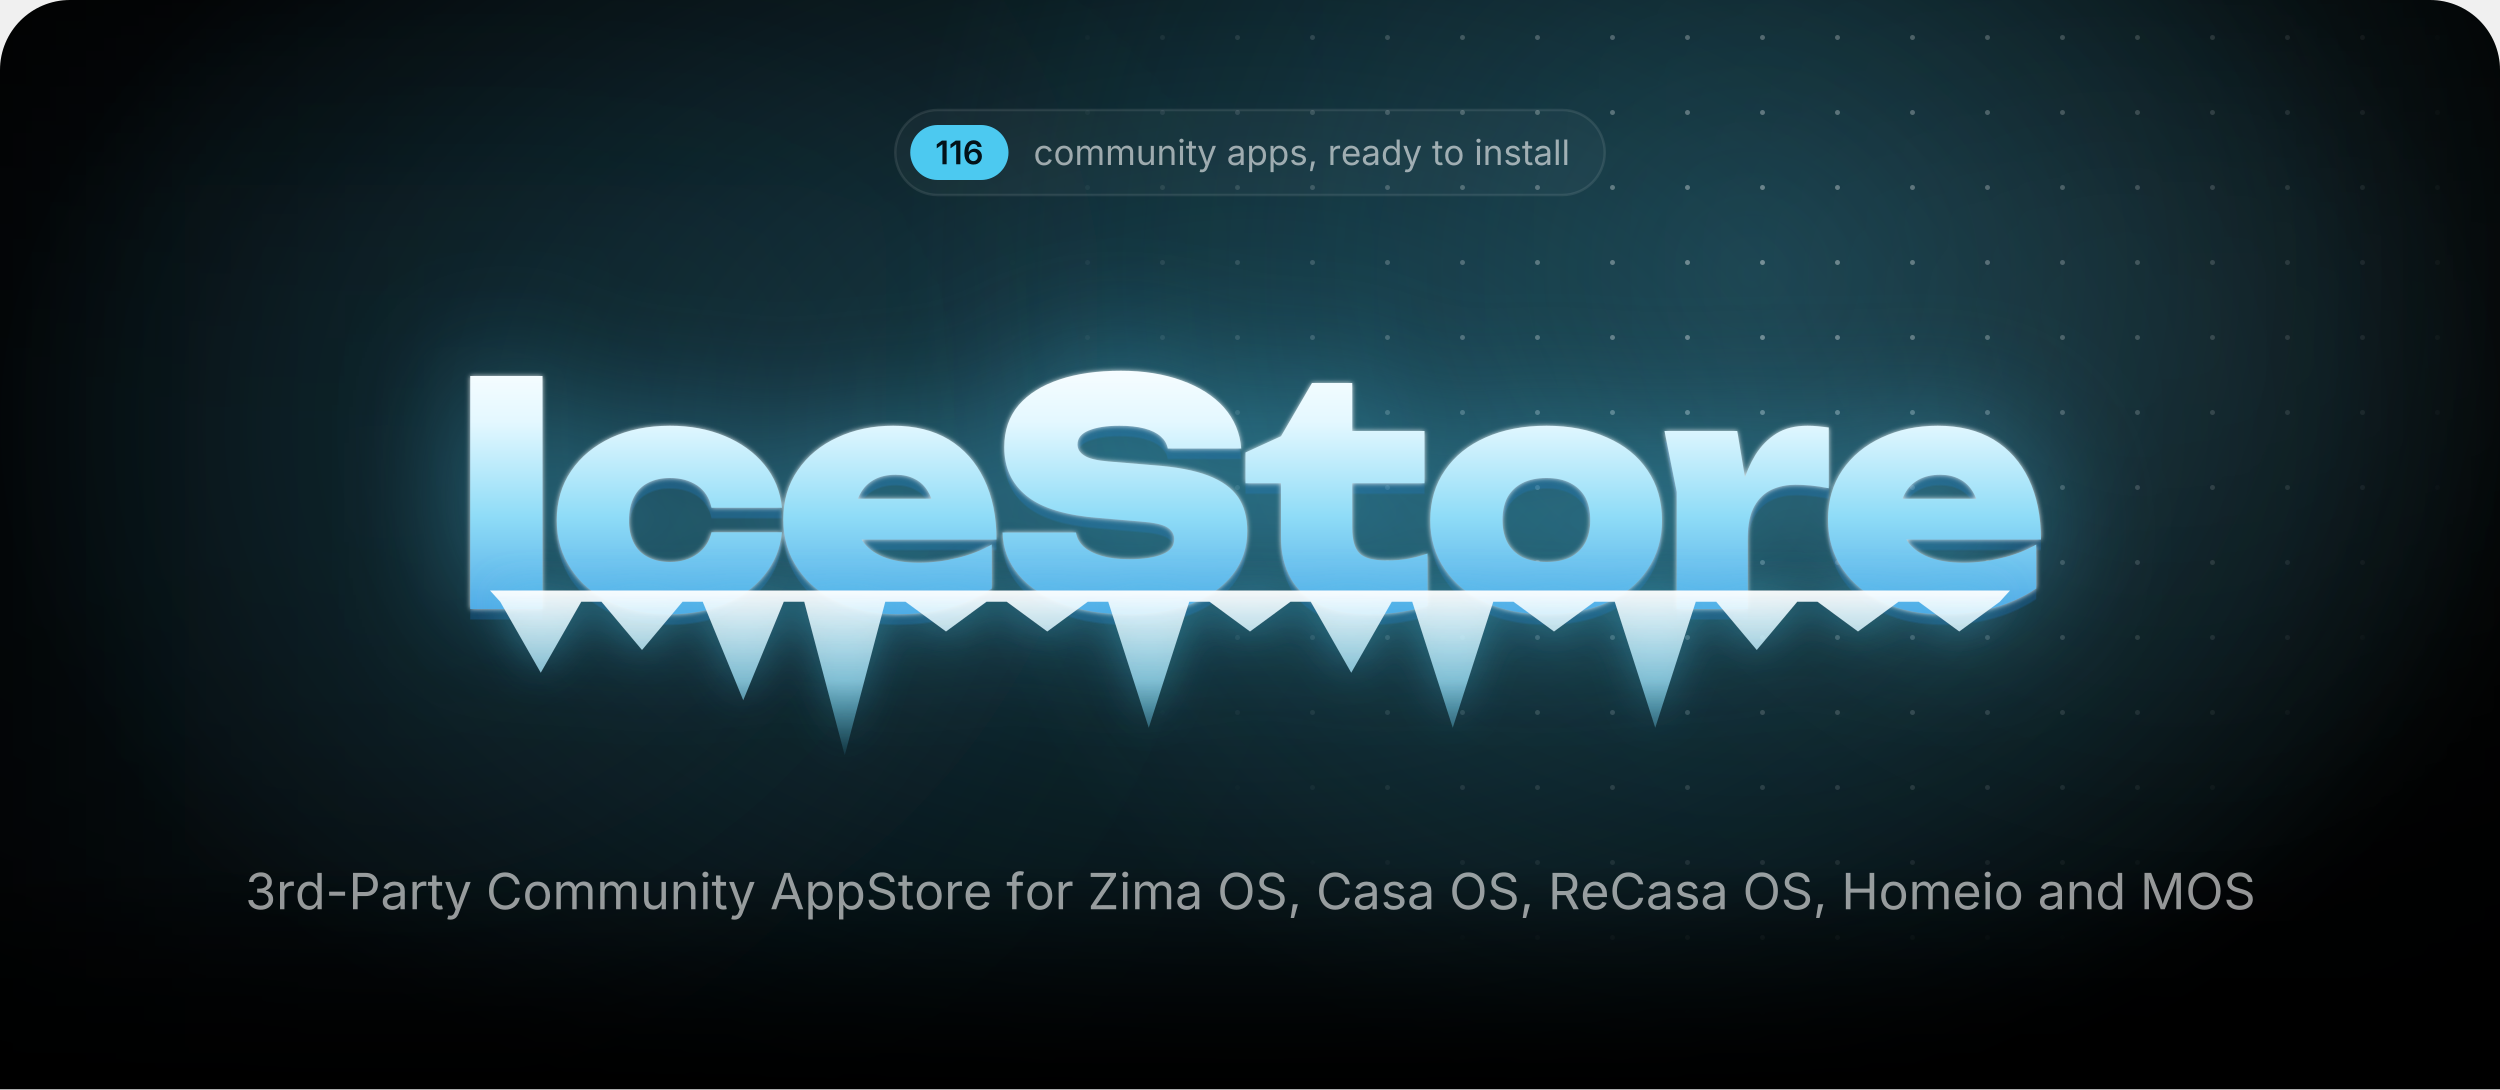
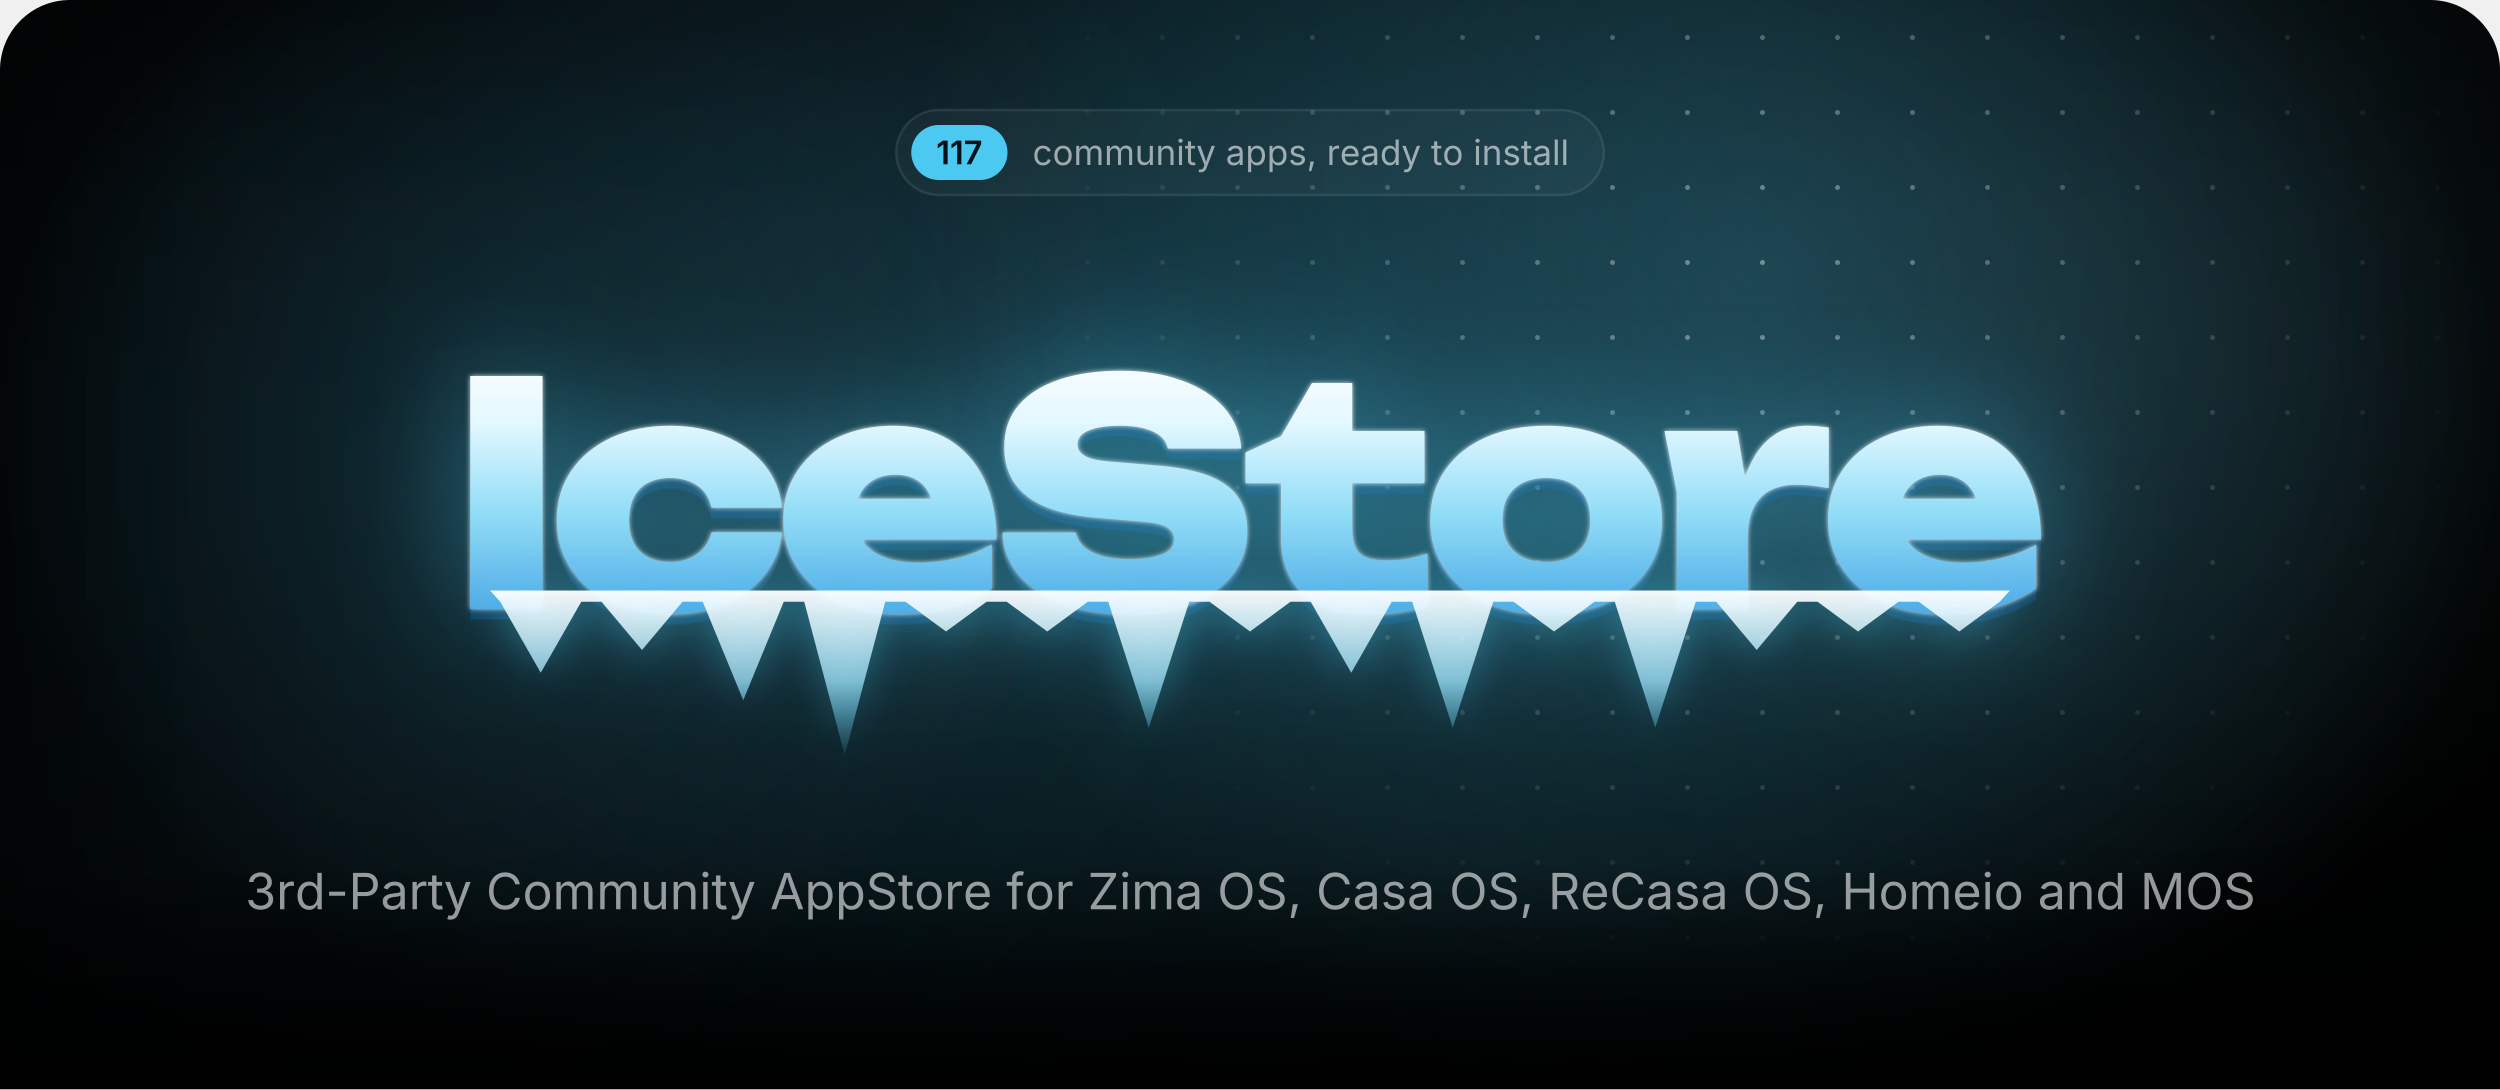
<svg xmlns="http://www.w3.org/2000/svg" width="1000" height="435.7" viewBox="0 0 1000 435.7">
  <style>.blob{transform-box:fill-box;transform-origin:center;animation:drift 22s ease-in-out infinite alternate}.blob+.blob{animation-duration:28s;animation-direction:alternate-reverse}@keyframes drift{to{transform:translate(180px,60px) scale(1.2)}}.spot{animation:spot 18s ease-in-out infinite alternate}@keyframes spot{to{transform:translate(-420px,40px)}}.gl{animation:gl 6s ease-in-out infinite}@keyframes gl{0%,35%{transform:translateX(0)}70%,100%{transform:translateX(1741px)}}.sp{transform-box:fill-box;transform-origin:center;opacity:0;animation:tw 3.2s ease-in-out infinite}@keyframes tw{0%,100%{opacity:0;transform:scale(.3) rotate(0)}50%{opacity:1;transform:scale(1) rotate(45deg)}}@media(prefers-reduced-motion:reduce){*{animation:none!important}}</style>
  <defs>
    <path id="semi.1342" d="M717 1490V0H452V1252H442L94 1002V1256L421 1490Z" />
-     <path id="semi.1349" d="M671 -20Q565 -20 464 16Q362 53 280 136Q199 220 151 358Q103 497 103 702Q103 894 144 1044Q184 1193 260 1297Q337 1401 445 1456Q553 1510 687 1510Q826 1510 934 1455Q1043 1400 1110 1305Q1177 1210 1193 1089H931Q910 1175 847 1227Q784 1279 687 1279Q583 1279 510 1218Q438 1157 400 1044Q363 930 363 772H374Q410 837 466 883Q523 929 594 954Q666 978 745 978Q876 978 980 916Q1085 853 1146 744Q1207 634 1207 492Q1207 346 1140 230Q1073 114 952 47Q832 -20 671 -20ZM670 197Q749 197 812 236Q875 274 912 340Q948 406 948 487Q948 567 912 632Q877 697 815 735Q753 773 673 773Q614 773 563 750Q512 728 474 688Q435 648 414 596Q393 544 393 486Q393 408 429 342Q465 276 528 236Q591 197 670 197Z" />
+     <path id="semi.1350" d="M185 0 819 1256V1266H83V1490H1097V1260L463 0Z" />
    <path id="regular.586" d="M613 -24Q461 -24 346 48Q232 120 168 250Q104 380 104 552Q104 727 168 858Q232 988 346 1060Q461 1132 613 1132Q694 1132 766 1111Q838 1090 898 1050Q957 1011 1000 954Q1043 896 1066 823L893 774Q881 817 856 853Q831 889 796 916Q760 942 714 956Q668 971 613 971Q501 971 429 912Q357 854 322 759Q287 664 287 552Q287 442 322 348Q357 253 429 195Q501 137 613 137Q669 137 716 152Q763 167 800 194Q836 222 861 260Q886 298 898 343L1070 294Q1048 219 1004 160Q961 102 901 60Q841 19 768 -2Q695 -24 613 -24Z" />
    <path id="regular.790" d="M613 -24Q461 -24 346 48Q232 120 168 250Q104 380 104 552Q104 727 168 858Q232 988 346 1060Q461 1132 613 1132Q766 1132 881 1060Q996 988 1060 858Q1124 727 1124 552Q1124 380 1060 250Q996 120 881 48Q766 -24 613 -24ZM613 137Q726 137 799 195Q872 253 907 348Q942 442 942 552Q942 663 907 758Q872 854 799 912Q726 971 613 971Q501 971 429 912Q357 854 322 759Q287 664 287 552Q287 442 322 348Q357 253 429 195Q501 137 613 137Z" />
    <path id="regular.766" d="M158 0V1118H333L334 868H320Q343 959 392 1018Q442 1078 508 1108Q575 1138 647 1138Q769 1138 844 1063Q920 988 942 866H918Q938 950 991 1011Q1044 1072 1120 1105Q1195 1138 1284 1138Q1381 1138 1461 1096Q1541 1054 1588 969Q1636 884 1636 754V0H1456V749Q1456 870 1388 922Q1320 974 1230 974Q1155 974 1100 942Q1046 911 1016 856Q987 801 987 730V0H807V767Q807 860 745 917Q683 974 588 974Q523 974 466 944Q408 913 373 853Q338 793 338 704V0Z" />
    <path id="regular.915" d="M537 -14Q424 -14 338 32Q253 79 206 173Q158 267 158 408V1118H338V423Q338 294 406 221Q474 148 591 148Q671 148 734 183Q798 218 835 286Q872 353 872 448V1118H1053V0H879V271H903Q851 114 756 50Q660 -14 537 -14Z" />
    <path id="regular.773" d="M338 670V0H158V1118H331L332 847H307Q358 1002 452 1067Q547 1132 674 1132Q787 1132 872 1086Q957 1039 1004 946Q1052 852 1052 710V0H872V695Q872 824 804 897Q737 970 620 970Q540 970 476 935Q412 900 375 833Q338 766 338 670Z" />
    <path id="regular.689" d="M158 0V1118H338V0ZM249 1301Q198 1301 161 1336Q124 1371 124 1420Q124 1470 161 1504Q198 1539 249 1539Q301 1539 338 1504Q375 1470 375 1420Q375 1371 338 1336Q301 1301 249 1301Z" />
    <path id="regular.889" d="M598 1118V964H20V1118ZM188 1384H368V290Q368 215 398 180Q429 146 500 146Q517 146 544 150Q570 154 592 158L629 6Q601 -4 566 -9Q530 -14 495 -14Q350 -14 269 62Q188 139 188 276Z" />
    <path id="regular.998" d="M140 -405 186 -249 205 -254Q260 -268 305 -262Q350 -255 386 -217Q422 -179 449 -99L481 -6L54 1118H251L489 455Q527 351 553 249Q579 147 608 51H542Q571 147 598 250Q624 352 661 455L901 1118H1097L606 -167Q572 -256 524 -314Q477 -371 414 -398Q351 -426 272 -426Q224 -426 189 -419Q154 -412 140 -405Z" />
    <path id="regular.507" d="M471 -26Q365 -26 278 14Q192 54 141 131Q90 208 90 318Q90 414 128 474Q166 534 230 568Q293 603 370 620Q447 637 525 647Q625 660 688 667Q751 674 782 691Q812 708 812 749V755Q812 825 786 874Q760 922 708 948Q656 974 578 974Q498 974 441 949Q384 924 348 886Q313 849 295 810L122 867Q165 969 238 1026Q311 1084 399 1108Q487 1132 573 1132Q629 1132 700 1118Q772 1105 838 1065Q905 1025 948 946Q992 868 992 737V0H815V152H803Q784 113 742 72Q700 30 633 2Q566 -26 471 -26ZM502 133Q602 133 671 172Q740 211 776 274Q812 336 812 404V559Q801 546 764 536Q727 525 680 517Q632 509 588 504Q543 498 517 495Q452 487 396 468Q339 448 305 410Q271 373 271 309Q271 251 301 212Q331 173 383 153Q435 133 502 133Z" />
    <path id="regular.843" d="M158 -418V1118H332V939H352Q371 969 405 1014Q439 1060 503 1096Q567 1132 676 1132Q816 1132 922 1062Q1029 992 1090 862Q1150 733 1150 556Q1150 378 1090 248Q1030 118 924 47Q817 -24 677 -24Q571 -24 506 12Q441 49 406 96Q371 142 352 173H338V-418ZM650 137Q755 137 826 194Q896 250 932 346Q967 441 967 558Q967 674 932 768Q897 861 826 916Q756 971 650 971Q547 971 477 919Q407 867 372 774Q336 682 336 558Q336 434 372 339Q408 244 478 190Q549 137 650 137Z" />
    <path id="regular.871" d="M538 -24Q423 -24 334 10Q244 43 186 109Q128 175 108 271L279 312Q303 220 370 177Q436 134 536 134Q653 134 722 184Q792 234 792 303Q792 361 752 400Q711 438 628 457L442 501Q290 537 216 612Q142 688 142 806Q142 902 196 976Q250 1049 344 1090Q437 1132 556 1132Q671 1132 752 1098Q832 1063 882 1002Q933 942 958 863L795 821Q772 881 718 930Q665 979 557 979Q457 979 390 933Q324 887 324 817Q324 755 369 718Q414 680 512 657L681 617Q833 581 906 506Q979 430 979 315Q979 217 924 140Q868 64 768 20Q669 -24 538 -24Z" />
    <path id="regular.1501" d="M128 -359 216 208H422L266 -359Z" />
    <path id="regular.852" d="M158 0V1118H332V946H344Q375 1031 454 1082Q534 1134 634 1134Q654 1134 682 1133Q709 1132 725 1131V950Q717 952 685 956Q653 960 617 960Q537 960 474 926Q410 893 374 834Q338 776 338 700V0Z" />
    <path id="regular.614" d="M628 -24Q466 -24 348 48Q231 120 168 249Q104 378 104 550Q104 722 166 853Q228 984 342 1058Q455 1132 607 1132Q696 1132 782 1102Q869 1073 940 1008Q1010 942 1052 835Q1094 728 1094 573V498H226V650H997L913 594Q913 704 878 790Q844 875 776 924Q708 972 607 972Q506 972 434 922Q362 873 324 794Q286 714 286 623V522Q286 398 329 312Q372 225 450 180Q527 136 629 136Q695 136 749 155Q803 174 842 212Q881 251 902 308L1076 260Q1050 176 988 112Q926 48 834 12Q743 -24 628 -24Z" />
    <path id="regular.597" d="M577 -24Q438 -24 331 47Q224 118 164 248Q104 378 104 556Q104 733 164 862Q225 992 332 1062Q439 1132 578 1132Q687 1132 751 1096Q815 1060 850 1014Q884 969 902 939H916V1490H1096V0H922V173H902Q884 142 848 96Q813 49 748 12Q684 -24 577 -24ZM604 137Q706 137 776 190Q846 244 882 339Q918 434 918 558Q918 682 882 774Q847 867 777 919Q707 971 604 971Q498 971 428 916Q357 861 322 768Q287 674 287 558Q287 441 322 346Q358 250 429 194Q500 137 604 137Z" />
    <path id="regular.736" d="M338 1490V0H158V1490Z" />
    <path id="regular.1345" d="M635 -20Q489 -20 376 30Q263 80 196 169Q130 258 125 376H317Q323 305 366 254Q408 202 478 174Q547 147 632 147Q726 147 798 180Q871 212 913 271Q955 330 955 407Q955 488 914 550Q874 611 797 646Q720 681 609 681H488V846H609Q696 846 762 878Q829 909 866 966Q903 1023 903 1100Q903 1174 870 1229Q838 1284 778 1314Q718 1345 637 1345Q561 1345 494 1318Q428 1290 386 1239Q343 1188 340 1115H157Q161 1232 227 1321Q293 1410 402 1460Q510 1510 641 1510Q780 1510 880 1454Q981 1398 1035 1307Q1089 1216 1089 1110Q1089 984 1022 896Q956 808 842 774V762Q937 747 1004 698Q1072 649 1108 574Q1143 499 1143 405Q1143 283 1077 187Q1011 91 896 36Q781 -20 635 -20Z" />
    <path id="regular.1459" d="M798 719V553H144V719Z" />
    <path id="regular.375" d="M180 0V1490H690Q864 1490 976 1426Q1089 1363 1144 1256Q1198 1149 1198 1016Q1198 883 1144 775Q1089 667 977 603Q865 539 691 539H330V706H682Q800 706 872 746Q944 787 976 858Q1009 928 1009 1016Q1009 1104 976 1174Q944 1243 872 1283Q799 1323 680 1323H370V0Z" />
    <path id="regular.73" d="M783 -20Q592 -20 442 72Q293 165 208 336Q122 508 122 744Q122 981 208 1152Q293 1324 442 1417Q592 1510 783 1510Q896 1510 996 1477Q1097 1444 1177 1380Q1257 1317 1310 1226Q1364 1136 1384 1021H1194Q1178 1098 1140 1156Q1101 1214 1046 1254Q990 1294 923 1314Q856 1334 783 1334Q649 1334 541 1266Q433 1198 370 1066Q307 935 307 744Q307 554 370 422Q434 291 542 224Q650 156 783 156Q856 156 923 176Q990 197 1046 236Q1101 276 1140 334Q1178 393 1194 469H1384Q1365 355 1312 265Q1258 175 1178 111Q1098 47 998 14Q897 -20 783 -20Z" />
    <path id="regular.2" d="M52 0 593 1490H813L1361 0H1161L845 884Q816 966 778 1088Q739 1211 684 1401H720Q666 1209 626 1084Q587 960 561 884L254 0ZM324 416V582H1089V416Z" />
    <path id="regular.397" d="M657 -26Q496 -26 378 26Q259 78 192 172Q125 265 116 390H311Q319 306 368 252Q417 197 494 170Q570 144 657 144Q758 144 838 177Q919 210 966 270Q1013 330 1013 409Q1013 481 972 526Q932 571 865 600Q798 629 718 651L538 702Q358 753 258 848Q158 943 158 1091Q158 1217 226 1312Q294 1406 410 1458Q526 1510 670 1510Q817 1510 930 1458Q1043 1406 1108 1316Q1174 1227 1178 1114H992Q979 1223 888 1282Q797 1342 664 1342Q568 1342 496 1310Q423 1279 383 1224Q343 1170 343 1100Q343 1022 392 974Q440 927 506 900Q573 874 627 859L776 818Q836 802 908 774Q981 746 1047 700Q1113 653 1156 582Q1198 510 1198 406Q1198 284 1134 186Q1071 88 950 31Q829 -26 657 -26Z" />
    <path id="regular.647" d="M678 1118V964H20V1118ZM240 0V1267Q240 1364 286 1429Q331 1494 404 1527Q477 1560 558 1560Q622 1560 664 1550Q706 1539 726 1530L676 1376Q662 1381 640 1387Q617 1393 579 1393Q496 1393 458 1350Q420 1308 420 1227V0Z" />
    <path id="regular.496" d="M130 0V134L796 1125Q841 1192 892 1260Q943 1327 994 1393L1015 1331Q923 1325 830 1324Q737 1322 645 1322H122V1490H1158V1354L502 379Q454 308 400 237Q347 166 294 97L273 159Q365 165 456 166Q548 168 640 168H1166V0Z" />
    <path id="regular.321" d="M784 -20Q593 -20 444 72Q294 165 208 336Q122 508 122 744Q122 981 208 1152Q294 1324 444 1417Q593 1510 784 1510Q975 1510 1124 1417Q1273 1324 1358 1152Q1444 981 1444 744Q1444 508 1358 336Q1273 165 1124 72Q975 -20 784 -20ZM784 156Q917 156 1024 224Q1132 291 1196 422Q1259 554 1259 744Q1259 936 1196 1068Q1132 1199 1024 1266Q917 1334 784 1334Q650 1334 542 1266Q434 1198 370 1066Q307 935 307 744Q307 554 370 423Q434 292 542 224Q650 156 784 156Z" />
    <path id="regular.384" d="M180 0V1490H690Q864 1490 976 1430Q1089 1371 1144 1267Q1198 1163 1198 1030Q1198 897 1144 795Q1089 693 977 636Q865 578 691 578H286V747H682Q800 747 872 782Q943 816 976 880Q1009 943 1009 1030Q1009 1119 976 1184Q943 1250 871 1286Q799 1323 680 1323H370V0ZM1036 0 676 671H890L1256 0Z" />
    <path id="regular.161" d="M180 0V1490H370V846H1152V1490H1342V0H1152V678H370V0Z" />
    <path id="regular.292" d="M180 0V1490H450L817 550Q830 517 846 468Q863 418 882 360Q900 302 917 244Q934 187 947 138H905Q919 184 936 240Q953 297 972 356Q990 414 1007 465Q1024 516 1037 550L1399 1490H1670V0H1483V851Q1483 897 1484 956Q1484 1015 1486 1080Q1487 1145 1488 1212Q1490 1279 1491 1342H1507Q1486 1273 1462 1202Q1439 1130 1416 1064Q1394 997 1374 942Q1354 887 1340 851L1007 0H842L504 851Q490 886 471 940Q452 993 430 1058Q407 1124 383 1196Q359 1269 334 1342H352Q354 1286 356 1221Q357 1156 358 1090Q359 1023 360 962Q361 900 361 851V0Z" />
    <radialGradient id="glow">
      <stop stop-color="#4cc9f0" stop-opacity=".28" />
      <stop offset="1" stop-color="#4cc9f0" stop-opacity="0" />
    </radialGradient>
    <radialGradient id="cur">
      <stop stop-color="#4cc9f0" stop-opacity=".2" />
      <stop offset=".65" stop-color="#4cc9f0" stop-opacity="0" />
    </radialGradient>
    <radialGradient id="spot">
      <stop stop-color="#fff" />
      <stop offset="1" stop-color="#000" />
    </radialGradient>
    <pattern id="dots" width="30" height="30" patternUnits="userSpaceOnUse">
      <circle cx="15" cy="15" r="1" fill="#fff" fill-opacity=".4" />
    </pattern>
    <mask id="dm">
      <circle class="spot" cx="700" cy="110" r="300" fill="url(#spot)" />
    </mask>
    <linearGradient id="fade" x2="0" y2="1">
      <stop offset="0.793" stop-color="#fff" />
      <stop offset="1" stop-color="#000" />
    </linearGradient>
    <mask id="bf">
      <rect width="1000" height="435.7" fill="url(#fade)" />
    </mask>
    <filter id="blur" filterUnits="userSpaceOnUse" x="-500" y="-500" width="2000" height="1500">
      <feGaussianBlur stdDeviation="90" />
    </filter>
    <linearGradient id="ice" gradientUnits="userSpaceOnUse" x1="0" y1="138" x2="0" y2="256">
      <stop stop-color="#fff" />
      <stop offset=".26" stop-color="#e4f8ff" />
      <stop offset=".58" stop-color="#8fdcf7" />
      <stop offset="1" stop-color="#3d9be0" />
    </linearGradient>
    <linearGradient id="ig" x2="0" y2="1">
      <stop stop-color="#fff" stop-opacity=".95" />
      <stop offset=".55" stop-color="#9fe3fa" stop-opacity=".75" />
      <stop offset="1" stop-color="#4cc9f0" stop-opacity=".1" />
    </linearGradient>
    <linearGradient id="gl">
      <stop stop-color="#fff" stop-opacity="0" />
      <stop offset=".5" stop-color="#fff" stop-opacity=".95" />
      <stop offset="1" stop-color="#fff" stop-opacity="0" />
    </linearGradient>
    <clipPath id="wc">
      <path d="M188.1 150.4H217V243.6H188.1ZM312.8 212.9Q311.8 222.7 305.7 230.1Q299.7 237.5 289.9 241.6Q280.1 245.7 268 245.7Q254.7 245.7 244.4 241Q234.2 236.3 228.5 227.7Q222.7 219.1 222.7 208.1Q222.7 196.8 228.5 188.3Q234.2 179.9 244.4 175.1Q254.7 170.3 268 170.3Q280.1 170.3 289.9 174.4Q299.7 178.5 305.7 185.8Q311.8 193.2 312.8 203.1H284.6Q283.4 197.3 278.9 194.2Q274.4 191.2 268 191.2Q263 191.2 259.3 193.1Q255.5 195 253.6 198.8Q251.6 202.6 251.6 208.1Q251.6 213.5 253.6 217.3Q255.5 221 259.3 222.9Q263 224.8 268 224.8Q274.4 224.8 278.9 221.6Q283.4 218.3 284.6 212.9ZM359 245.7Q345.9 245.7 335.6 241Q325.2 236.3 319.3 227.7Q313.3 219.1 313.3 207.7Q313.3 196.5 319.1 188.1Q324.9 179.6 334.9 175Q344.9 170.3 357.3 170.3Q370.3 170.3 379.5 175.8Q388.7 181.4 393.6 191.6Q398.6 201.9 398.6 215.8H336.6V199.5H382.2L373.8 205.1Q373.3 200.2 371.3 196.8Q369.4 193.4 366.1 191.7Q362.8 189.9 358.3 189.9Q353.2 189.9 349.6 191.9Q346 193.9 344.1 197.5Q342.1 201 342.1 205.5Q342.1 211.8 344.9 216.2Q347.7 220.5 353.4 222.8Q359.2 225.1 367.6 225.1Q375.3 225.1 382.9 223.2Q390.5 221.4 396.7 217.8V235.4Q389.1 240.4 379.7 243.1Q370.3 245.7 359 245.7ZM401 213H430.4Q430.9 216.3 433.5 218.7Q436.2 221.1 440.8 222.4Q445.4 223.7 451.6 223.7Q460.2 223.7 465 221.7Q469.7 219.8 469.7 215.7Q469.7 212.8 467 211Q464.3 209.2 456.2 208.6L439.8 207.2Q419.7 205.7 410.7 198.4Q401.7 191.2 401.7 178.9Q401.7 168.8 407.5 162Q413.3 155.3 423.8 151.8Q434.2 148.3 448.4 148.3Q462 148.3 472.7 152.2Q483.3 156 489.6 163Q495.8 170.1 496.5 179.4H467.1Q466.6 176.6 464.3 174.6Q462 172.5 457.8 171.4Q453.6 170.3 447.8 170.3Q440.1 170.3 435.5 172.2Q431 174 431 177.8Q431 180.5 433.7 182.2Q436.3 184 443.5 184.6L461.5 186.1Q475 187.1 483.2 190.2Q491.5 193.4 495.2 198.8Q498.9 204.2 498.9 212.4Q498.9 222.4 493 229.9Q487 237.4 476.3 241.6Q465.5 245.7 451.1 245.7Q436.3 245.7 425.1 241.6Q414 237.5 407.6 230.1Q401.3 222.7 401 213ZM498.2 193.3V181L512.4 174.5L524.8 153.2H540.9V172.4H569.8V193.3H540.9V211.1Q540.9 218.3 543.7 221.2Q546.5 224.2 554.7 224.2Q559.8 224.2 563.8 223.4Q567.8 222.6 571 221.4V242.4Q567 243.6 560.9 244.7Q554.9 245.7 548.1 245.7Q536 245.7 528.1 242Q520.2 238.3 516.3 231.3Q512.4 224.4 512.4 214.9V193.3ZM618.5 245.7Q604.7 245.7 594.2 241Q583.8 236.3 578 227.8Q572.1 219.3 572.1 208.1Q572.1 196.6 578 188.1Q583.8 179.6 594.2 175Q604.7 170.3 618.6 170.3Q632.4 170.3 642.8 175Q653.3 179.6 659 188.1Q664.8 196.6 664.8 208.1Q664.8 219.3 659 227.8Q653.3 236.3 642.8 241Q632.4 245.7 618.5 245.7ZM618.6 224.8Q624.2 224.8 628.1 222.9Q632 220.9 634.1 217.1Q636.1 213.3 636.1 208.1Q636.1 202.7 634.1 198.9Q632 195.2 628.1 193.2Q624.2 191.2 618.6 191.2Q613 191.2 609 193.2Q605.1 195.2 603 198.9Q601 202.7 601 208Q601 213.3 603 217.1Q605.1 220.9 609 222.9Q613 224.8 618.6 224.8ZM665.8 172.4H694.9L699.1 197.6V243.6H670.7V196.8ZM731.5 171V195.3Q727.6 194.5 724.3 194.2Q721 193.9 718.2 193.9Q713.1 193.9 708.8 195.8Q704.4 197.8 701.8 202.4Q699.1 207.1 699.1 215.3L693.9 208.8Q695 201.1 696.9 194.2Q698.9 187.3 702.2 181.9Q705.6 176.5 710.6 173.4Q715.6 170.3 723 170.3Q725 170.3 727.1 170.5Q729.2 170.7 731.5 171ZM776.9 245.7Q763.7 245.7 753.4 241Q743.1 236.3 737.1 227.7Q731.2 219.1 731.2 207.7Q731.2 196.5 736.9 188.1Q742.7 179.6 752.7 175Q762.7 170.3 775.1 170.3Q788.2 170.3 797.4 175.8Q806.6 181.4 811.5 191.6Q816.4 201.9 816.4 215.8H754.4V199.5H800L791.7 205.1Q791.2 200.2 789.2 196.8Q787.2 193.4 783.9 191.7Q780.6 189.9 776.1 189.9Q771 189.9 767.4 191.9Q763.8 193.9 761.9 197.5Q760 201 760 205.5Q760 211.8 762.8 216.2Q765.6 220.5 771.3 222.8Q777 225.1 785.5 225.1Q793.2 225.1 800.7 223.2Q808.3 221.4 814.5 217.8V235.4Q807 240.4 797.6 243.1Q788.2 245.7 776.9 245.7Z" />
    </clipPath>
    <filter id="frost" x="-20%" y="-60%" width="140%" height="220%" color-interpolation-filters="sRGB">
      <feGaussianBlur in="SourceAlpha" stdDeviation="1" result="a" />
      <feFlood flood-color="#fff" flood-opacity=".85" />
      <feComposite in2="a" operator="in" result="s1" />
      <feGaussianBlur in="SourceAlpha" stdDeviation="25.2" result="b" />
      <feFlood flood-color="#4cc9f0" flood-opacity=".5" />
      <feComposite in2="b" operator="in" result="s2" />
      <feOffset in="SourceAlpha" dy="4.2" result="c" />
      <feFlood flood-color="#125696" flood-opacity=".4" />
      <feComposite in2="c" operator="in" result="s3" />
      <feMerge>
        <feMergeNode in="s3" />
        <feMergeNode in="s2" />
        <feMergeNode in="s1" />
        <feMergeNode in="SourceGraphic" />
      </feMerge>
    </filter>
    <filter id="drip" x="-10%" y="-60%" width="120%" height="220%">
      <feGaussianBlur in="SourceAlpha" stdDeviation="8.4" result="b" />
      <feFlood flood-color="#4cc9f0" flood-opacity=".45" />
      <feComposite in2="b" operator="in" />
      <feMerge>
        <feMergeNode />
        <feMergeNode in="SourceGraphic" />
      </feMerge>
    </filter>
    <clipPath id="pg">
      <path d="M0,28 A28,28 0 0 1 28,0 H972 A28,28 0 0 1 1000,28 V435.7 A0,0 0 0 1 1000,435.7 H0 A0,0 0 0 1 0,435.7 Z" />
    </clipPath>
  </defs>
  <g clip-path="url(#pg)">
    <rect x="0" y="0" width="1000" height="435.7" rx="0" fill="#000" />
    <g mask="url(#bf)">
      <ellipse cx="500" cy="170" rx="500" ry="310" fill="url(#glow)" />
      <circle class="blob" cx="140" cy="140" r="260" fill="#4cc9f0" fill-opacity=".1" filter="url(#blur)" />
      <circle class="blob" cx="900" cy="40" r="220" fill="#a5e8ff" fill-opacity=".08" filter="url(#blur)" />
      <circle class="spot" cx="700" cy="110" r="520" fill="url(#cur)" />
      <rect width="1000" height="435.7" fill="url(#dots)" mask="url(#dm)" />
    </g>
-     <rect x="358.1" y="44" width="283.8" height="34" rx="17" fill="rgba(255,255,255,.035)" stroke="rgba(255,255,255,.09)" />
-     <rect x="364.1" y="50" width="39.3" height="22" rx="11" fill="#4cc9f0" />
-     <g fill="#031219" transform="translate(374.1,65.7) scale(0.00635,-0.00635)">
+     <rect x="358.5" y="44" width="283" height="34" rx="17" fill="rgba(255,255,255,.035)" stroke="rgba(255,255,255,.09)" />
+     <rect x="364.5" y="50" width="38.5" height="22" rx="11" fill="#4cc9f0" />
+     <g fill="#031219" transform="translate(374.5,65.7) scale(0.00635,-0.00635)">
      <use href="#semi.1342" x="0" />
      <use href="#semi.1342" x="866" />
-       <use href="#semi.1349" x="1732" />
-     </g>
-     <g fill="rgba(255,255,255,.58)" transform="translate(413.4,66) scale(0.00684,-0.00684)">
+       <use href="#semi.1350" x="1732" />
+     </g>
+     <g fill="rgba(255,255,255,.58)" transform="translate(413,66) scale(0.00684,-0.00684)">
      <use href="#regular.586" x="0" />
      <use href="#regular.790" x="1170" />
      <use href="#regular.766" x="2398" />
      <use href="#regular.766" x="4192" />
      <use href="#regular.915" x="5986" />
      <use href="#regular.773" x="7197" />
      <use href="#regular.689" x="8407" />
      <use href="#regular.889" x="8903" />
      <use href="#regular.998" x="9573" />
      <use href="#regular.507" x="11300" />
      <use href="#regular.843" x="12450" />
      <use href="#regular.843" x="13704" />
      <use href="#regular.871" x="14958" />
      <use href="#regular.1501" x="16039" />
      <use href="#regular.852" x="17205" />
      <use href="#regular.614" x="17976" />
      <use href="#regular.507" x="19170" />
      <use href="#regular.597" x="20320" />
      <use href="#regular.998" x="21574" />
      <use href="#regular.889" x="23301" />
      <use href="#regular.790" x="23971" />
      <use href="#regular.689" x="25775" />
      <use href="#regular.773" x="26271" />
      <use href="#regular.871" x="27481" />
      <use href="#regular.889" x="28562" />
      <use href="#regular.507" x="29232" />
      <use href="#regular.736" x="30382" />
      <use href="#regular.736" x="30878" />
    </g>
    <g filter="url(#frost)">
      <path fill="url(#ice)" d="M188.1 150.4H217V243.6H188.1ZM312.8 212.9Q311.8 222.7 305.7 230.1Q299.7 237.5 289.9 241.6Q280.1 245.7 268 245.7Q254.7 245.7 244.4 241Q234.2 236.3 228.5 227.7Q222.7 219.1 222.7 208.1Q222.7 196.8 228.5 188.3Q234.2 179.9 244.4 175.1Q254.7 170.3 268 170.3Q280.1 170.3 289.9 174.4Q299.7 178.5 305.7 185.8Q311.8 193.2 312.8 203.1H284.6Q283.4 197.3 278.9 194.2Q274.4 191.2 268 191.2Q263 191.2 259.3 193.1Q255.5 195 253.6 198.8Q251.6 202.6 251.6 208.1Q251.6 213.5 253.6 217.3Q255.5 221 259.3 222.9Q263 224.8 268 224.8Q274.4 224.8 278.9 221.6Q283.4 218.3 284.6 212.9ZM359 245.7Q345.9 245.7 335.6 241Q325.2 236.3 319.3 227.7Q313.3 219.1 313.3 207.7Q313.3 196.5 319.1 188.1Q324.9 179.6 334.9 175Q344.9 170.3 357.3 170.3Q370.3 170.3 379.5 175.8Q388.7 181.4 393.6 191.6Q398.6 201.9 398.6 215.8H336.6V199.5H382.2L373.8 205.1Q373.3 200.2 371.3 196.8Q369.4 193.4 366.1 191.7Q362.8 189.9 358.3 189.9Q353.2 189.9 349.6 191.9Q346 193.9 344.1 197.5Q342.1 201 342.1 205.5Q342.1 211.8 344.9 216.2Q347.7 220.5 353.4 222.8Q359.2 225.1 367.6 225.1Q375.3 225.1 382.9 223.2Q390.5 221.4 396.7 217.8V235.4Q389.1 240.4 379.7 243.1Q370.3 245.7 359 245.7ZM401 213H430.4Q430.9 216.3 433.5 218.7Q436.2 221.1 440.8 222.4Q445.4 223.7 451.6 223.7Q460.2 223.7 465 221.7Q469.7 219.8 469.7 215.7Q469.7 212.8 467 211Q464.3 209.2 456.2 208.6L439.8 207.2Q419.7 205.7 410.7 198.4Q401.7 191.2 401.7 178.9Q401.7 168.8 407.5 162Q413.3 155.3 423.8 151.8Q434.2 148.3 448.4 148.3Q462 148.3 472.7 152.2Q483.3 156 489.6 163Q495.8 170.1 496.5 179.4H467.1Q466.6 176.6 464.3 174.6Q462 172.5 457.8 171.4Q453.6 170.3 447.8 170.3Q440.1 170.3 435.5 172.2Q431 174 431 177.8Q431 180.5 433.7 182.2Q436.3 184 443.5 184.6L461.5 186.1Q475 187.1 483.2 190.2Q491.5 193.4 495.2 198.8Q498.9 204.2 498.9 212.4Q498.9 222.4 493 229.9Q487 237.4 476.3 241.6Q465.5 245.7 451.1 245.7Q436.3 245.7 425.1 241.6Q414 237.5 407.6 230.1Q401.3 222.7 401 213ZM498.2 193.3V181L512.4 174.5L524.8 153.2H540.9V172.4H569.8V193.3H540.9V211.1Q540.9 218.3 543.7 221.2Q546.5 224.2 554.7 224.2Q559.8 224.2 563.8 223.4Q567.8 222.6 571 221.4V242.4Q567 243.6 560.9 244.7Q554.9 245.7 548.1 245.7Q536 245.7 528.1 242Q520.2 238.3 516.3 231.3Q512.4 224.4 512.4 214.9V193.3ZM618.5 245.7Q604.7 245.7 594.2 241Q583.8 236.3 578 227.8Q572.1 219.3 572.1 208.1Q572.1 196.6 578 188.1Q583.8 179.6 594.2 175Q604.7 170.3 618.6 170.3Q632.4 170.3 642.8 175Q653.3 179.6 659 188.1Q664.8 196.6 664.8 208.1Q664.8 219.3 659 227.8Q653.3 236.3 642.8 241Q632.4 245.7 618.5 245.7ZM618.6 224.8Q624.2 224.8 628.1 222.9Q632 220.9 634.1 217.1Q636.1 213.3 636.1 208.1Q636.1 202.7 634.1 198.9Q632 195.2 628.1 193.2Q624.2 191.2 618.6 191.2Q613 191.2 609 193.2Q605.1 195.2 603 198.9Q601 202.7 601 208Q601 213.3 603 217.1Q605.1 220.9 609 222.9Q613 224.8 618.6 224.8ZM665.8 172.4H694.9L699.1 197.6V243.6H670.7V196.8ZM731.5 171V195.3Q727.6 194.5 724.3 194.2Q721 193.9 718.2 193.9Q713.1 193.9 708.8 195.8Q704.4 197.8 701.8 202.4Q699.1 207.1 699.1 215.3L693.9 208.8Q695 201.1 696.9 194.2Q698.9 187.3 702.2 181.9Q705.6 176.5 710.6 173.4Q715.6 170.3 723 170.3Q725 170.3 727.1 170.5Q729.2 170.7 731.5 171ZM776.9 245.7Q763.7 245.7 753.4 241Q743.1 236.3 737.1 227.7Q731.2 219.1 731.2 207.7Q731.2 196.5 736.9 188.1Q742.7 179.6 752.7 175Q762.7 170.3 775.1 170.3Q788.2 170.3 797.4 175.8Q806.6 181.4 811.5 191.6Q816.4 201.9 816.4 215.8H754.4V199.5H800L791.7 205.1Q791.2 200.2 789.2 196.8Q787.2 193.4 783.9 191.7Q780.6 189.9 776.1 189.9Q771 189.9 767.4 191.9Q763.8 193.9 761.9 197.5Q760 201 760 205.5Q760 211.8 762.8 216.2Q765.6 220.5 771.3 222.8Q777 225.1 785.5 225.1Q793.2 225.1 800.7 223.2Q808.3 221.4 814.5 217.8V235.4Q807 240.4 797.6 243.1Q788.2 245.7 776.9 245.7Z" />
    </g>
    <g clip-path="url(#wc)">
      <g class="gl">
        <g transform="translate(52.8,0) skewX(-15)">
          <rect x="-518.9" y="118" width="399.4" height="158" rx="0" fill="url(#gl)" />
        </g>
      </g>
    </g>
    <polygon points="196,236.2 200.1,240.7 216.3,269.1 232.5,240.7 240.6,240.7 256.8,260 273,240.7 281.1,240.7 297.3,280.1 313.5,240.7 321.7,240.7 337.9,302.1 354.1,240.7 362.2,240.7 378.4,252.6 394.6,240.7 402.7,240.7 418.9,252.6 435.1,240.7 443.3,240.7 459.5,291.1 475.7,240.7 483.8,240.7 500,252.6 516.2,240.7 524.3,240.7 540.5,269.1 556.7,240.7 564.9,240.7 581.1,291.1 597.3,240.7 605.4,240.7 621.6,252.6 637.8,240.7 645.9,240.7 662.1,291.1 678.3,240.7 686.5,240.7 702.7,260 718.9,240.7 727,240.7 743.2,252.6 759.4,240.7 767.5,240.7 783.7,252.6 799.9,240.7 804,236.2" fill="url(#ig)" filter="url(#drip)" />
    <polygon class="sp" style="animation-delay:0s" fill="#fff" points="171.4,123.8 173.3,132.5 181.9,134.4 173.3,136.3 171.4,145 169.5,136.3 160.8,134.4 169.5,132.5" />
    <polygon class="sp" style="animation-delay:0.9s" fill="#fff" points="337.8,114.4 339.7,123.1 348.3,125 339.7,126.9 337.8,135.5 335.9,126.9 327.2,125 335.9,123.1" />
    <polygon class="sp" style="animation-delay:1.7s" fill="#fff" points="491.4,109.7 493.3,118.3 501.9,120.2 493.3,122.1 491.4,130.8 489.5,122.1 480.8,120.2 489.5,118.3" />
    <polygon class="sp" style="animation-delay:0.4s" fill="#fff" points="651.4,119.1 653.3,127.8 661.9,129.7 653.3,131.6 651.4,140.2 649.5,131.6 640.8,129.7 649.5,127.8" />
    <polygon class="sp" style="animation-delay:2.2s" fill="#fff" points="824.2,126.2 826.1,134.9 834.7,136.8 826.1,138.7 824.2,147.3 822.3,138.7 813.6,136.8 822.3,134.9" />
    <polygon class="sp" style="animation-delay:1.3s" fill="#fff" points="574.6,277.3 576.5,285.9 585.1,287.8 576.5,289.7 574.6,298.4 572.7,289.7 564,287.8 572.7,285.9" />
    <g fill="rgba(255,255,255,.58)" transform="translate(98.1,363.7) scale(0.00977,-0.00977)">
      <use href="#regular.1345" x="0" />
      <use href="#regular.852" x="1265" />
      <use href="#regular.597" x="2036" />
      <use href="#regular.1459" x="3290" />
      <use href="#regular.375" x="4232" />
      <use href="#regular.507" x="5540" />
      <use href="#regular.852" x="6690" />
      <use href="#regular.889" x="7461" />
      <use href="#regular.998" x="8131" />
      <use href="#regular.73" x="9858" />
      <use href="#regular.790" x="11354" />
      <use href="#regular.766" x="12582" />
      <use href="#regular.766" x="14376" />
      <use href="#regular.915" x="16170" />
      <use href="#regular.773" x="17381" />
      <use href="#regular.689" x="18591" />
      <use href="#regular.889" x="19087" />
      <use href="#regular.998" x="19757" />
      <use href="#regular.2" x="21484" />
      <use href="#regular.843" x="22897" />
      <use href="#regular.843" x="24151" />
      <use href="#regular.397" x="25405" />
      <use href="#regular.889" x="26719" />
      <use href="#regular.790" x="27389" />
      <use href="#regular.852" x="28617" />
      <use href="#regular.614" x="29388" />
      <use href="#regular.647" x="31158" />
      <use href="#regular.790" x="31916" />
      <use href="#regular.852" x="33144" />
      <use href="#regular.496" x="34491" />
      <use href="#regular.689" x="35779" />
      <use href="#regular.766" x="36275" />
      <use href="#regular.507" x="38069" />
      <use href="#regular.321" x="39795" />
      <use href="#regular.397" x="41361" />
      <use href="#regular.1501" x="42675" />
      <use href="#regular.73" x="43841" />
      <use href="#regular.507" x="45337" />
      <use href="#regular.871" x="46487" />
      <use href="#regular.507" x="47568" />
      <use href="#regular.321" x="49294" />
      <use href="#regular.397" x="50860" />
      <use href="#regular.1501" x="52174" />
      <use href="#regular.384" x="53340" />
      <use href="#regular.614" x="54658" />
      <use href="#regular.73" x="55852" />
      <use href="#regular.507" x="57348" />
      <use href="#regular.871" x="58498" />
      <use href="#regular.507" x="59579" />
      <use href="#regular.321" x="61305" />
      <use href="#regular.397" x="62871" />
      <use href="#regular.1501" x="64185" />
      <use href="#regular.161" x="65351" />
      <use href="#regular.790" x="66873" />
      <use href="#regular.766" x="68101" />
      <use href="#regular.614" x="69895" />
      <use href="#regular.689" x="71089" />
      <use href="#regular.790" x="71585" />
      <use href="#regular.507" x="73389" />
      <use href="#regular.773" x="74539" />
      <use href="#regular.597" x="75749" />
      <use href="#regular.292" x="77579" />
      <use href="#regular.321" x="79429" />
      <use href="#regular.397" x="80995" />
    </g>
  </g>
</svg>
